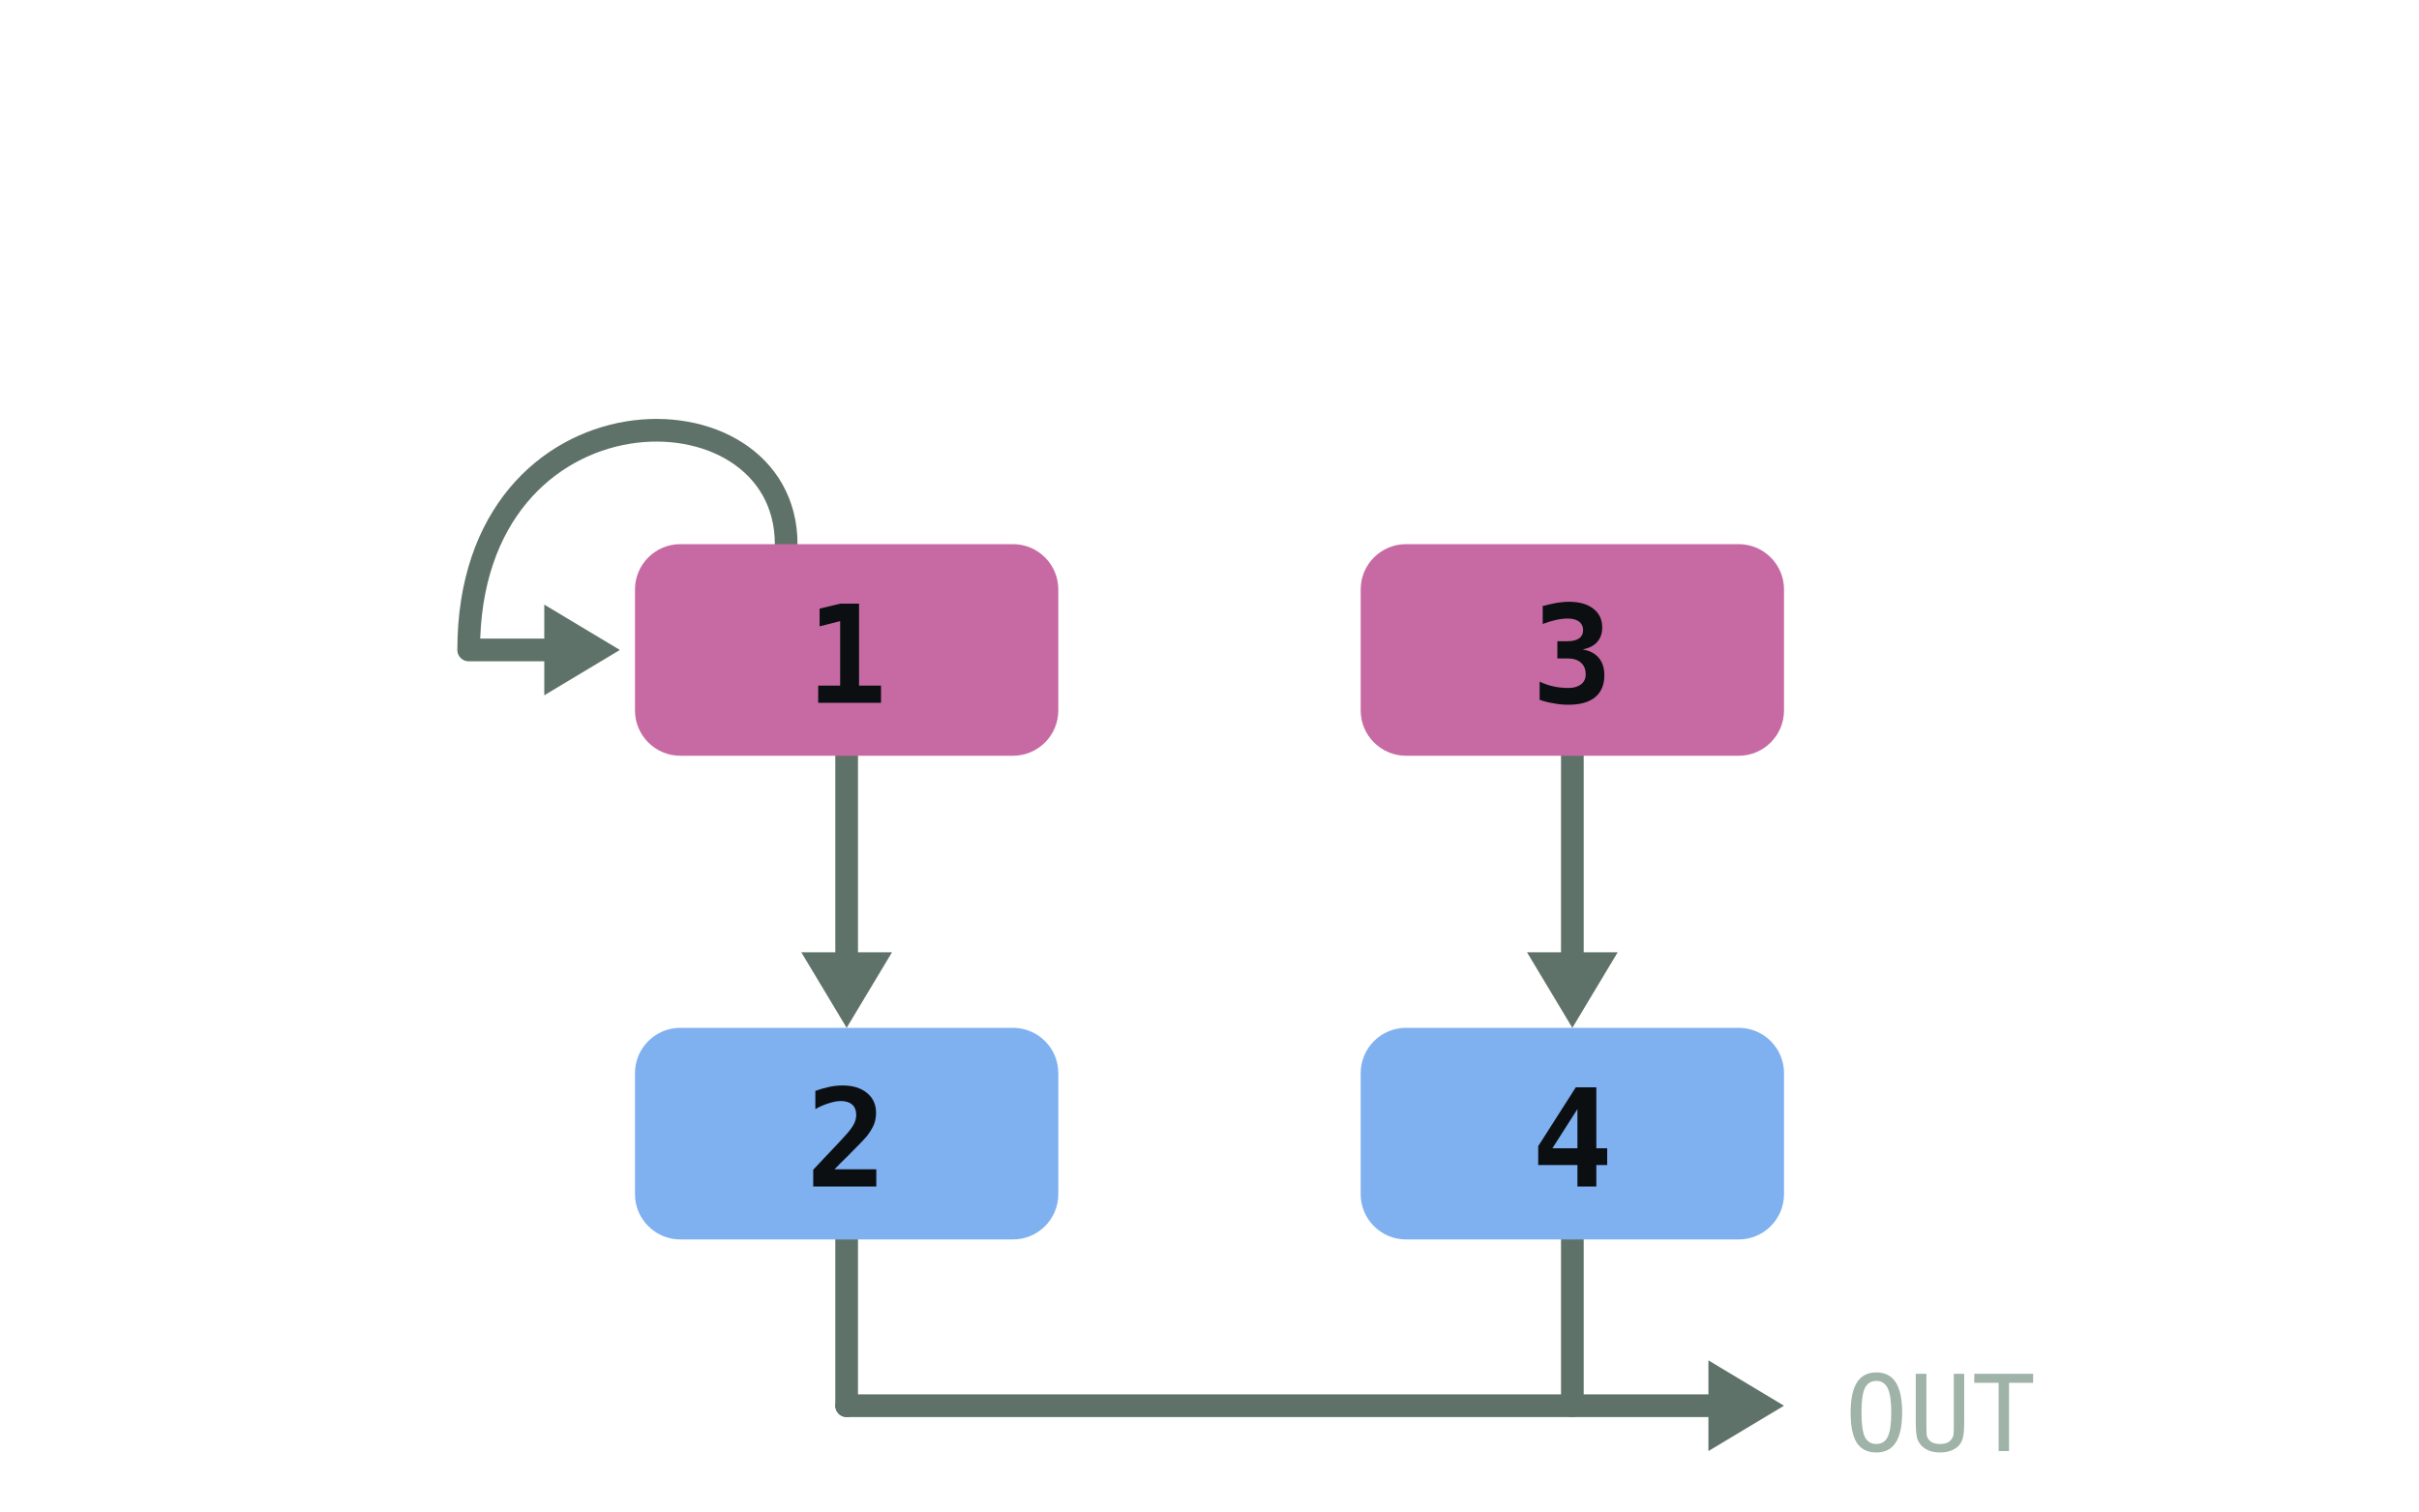
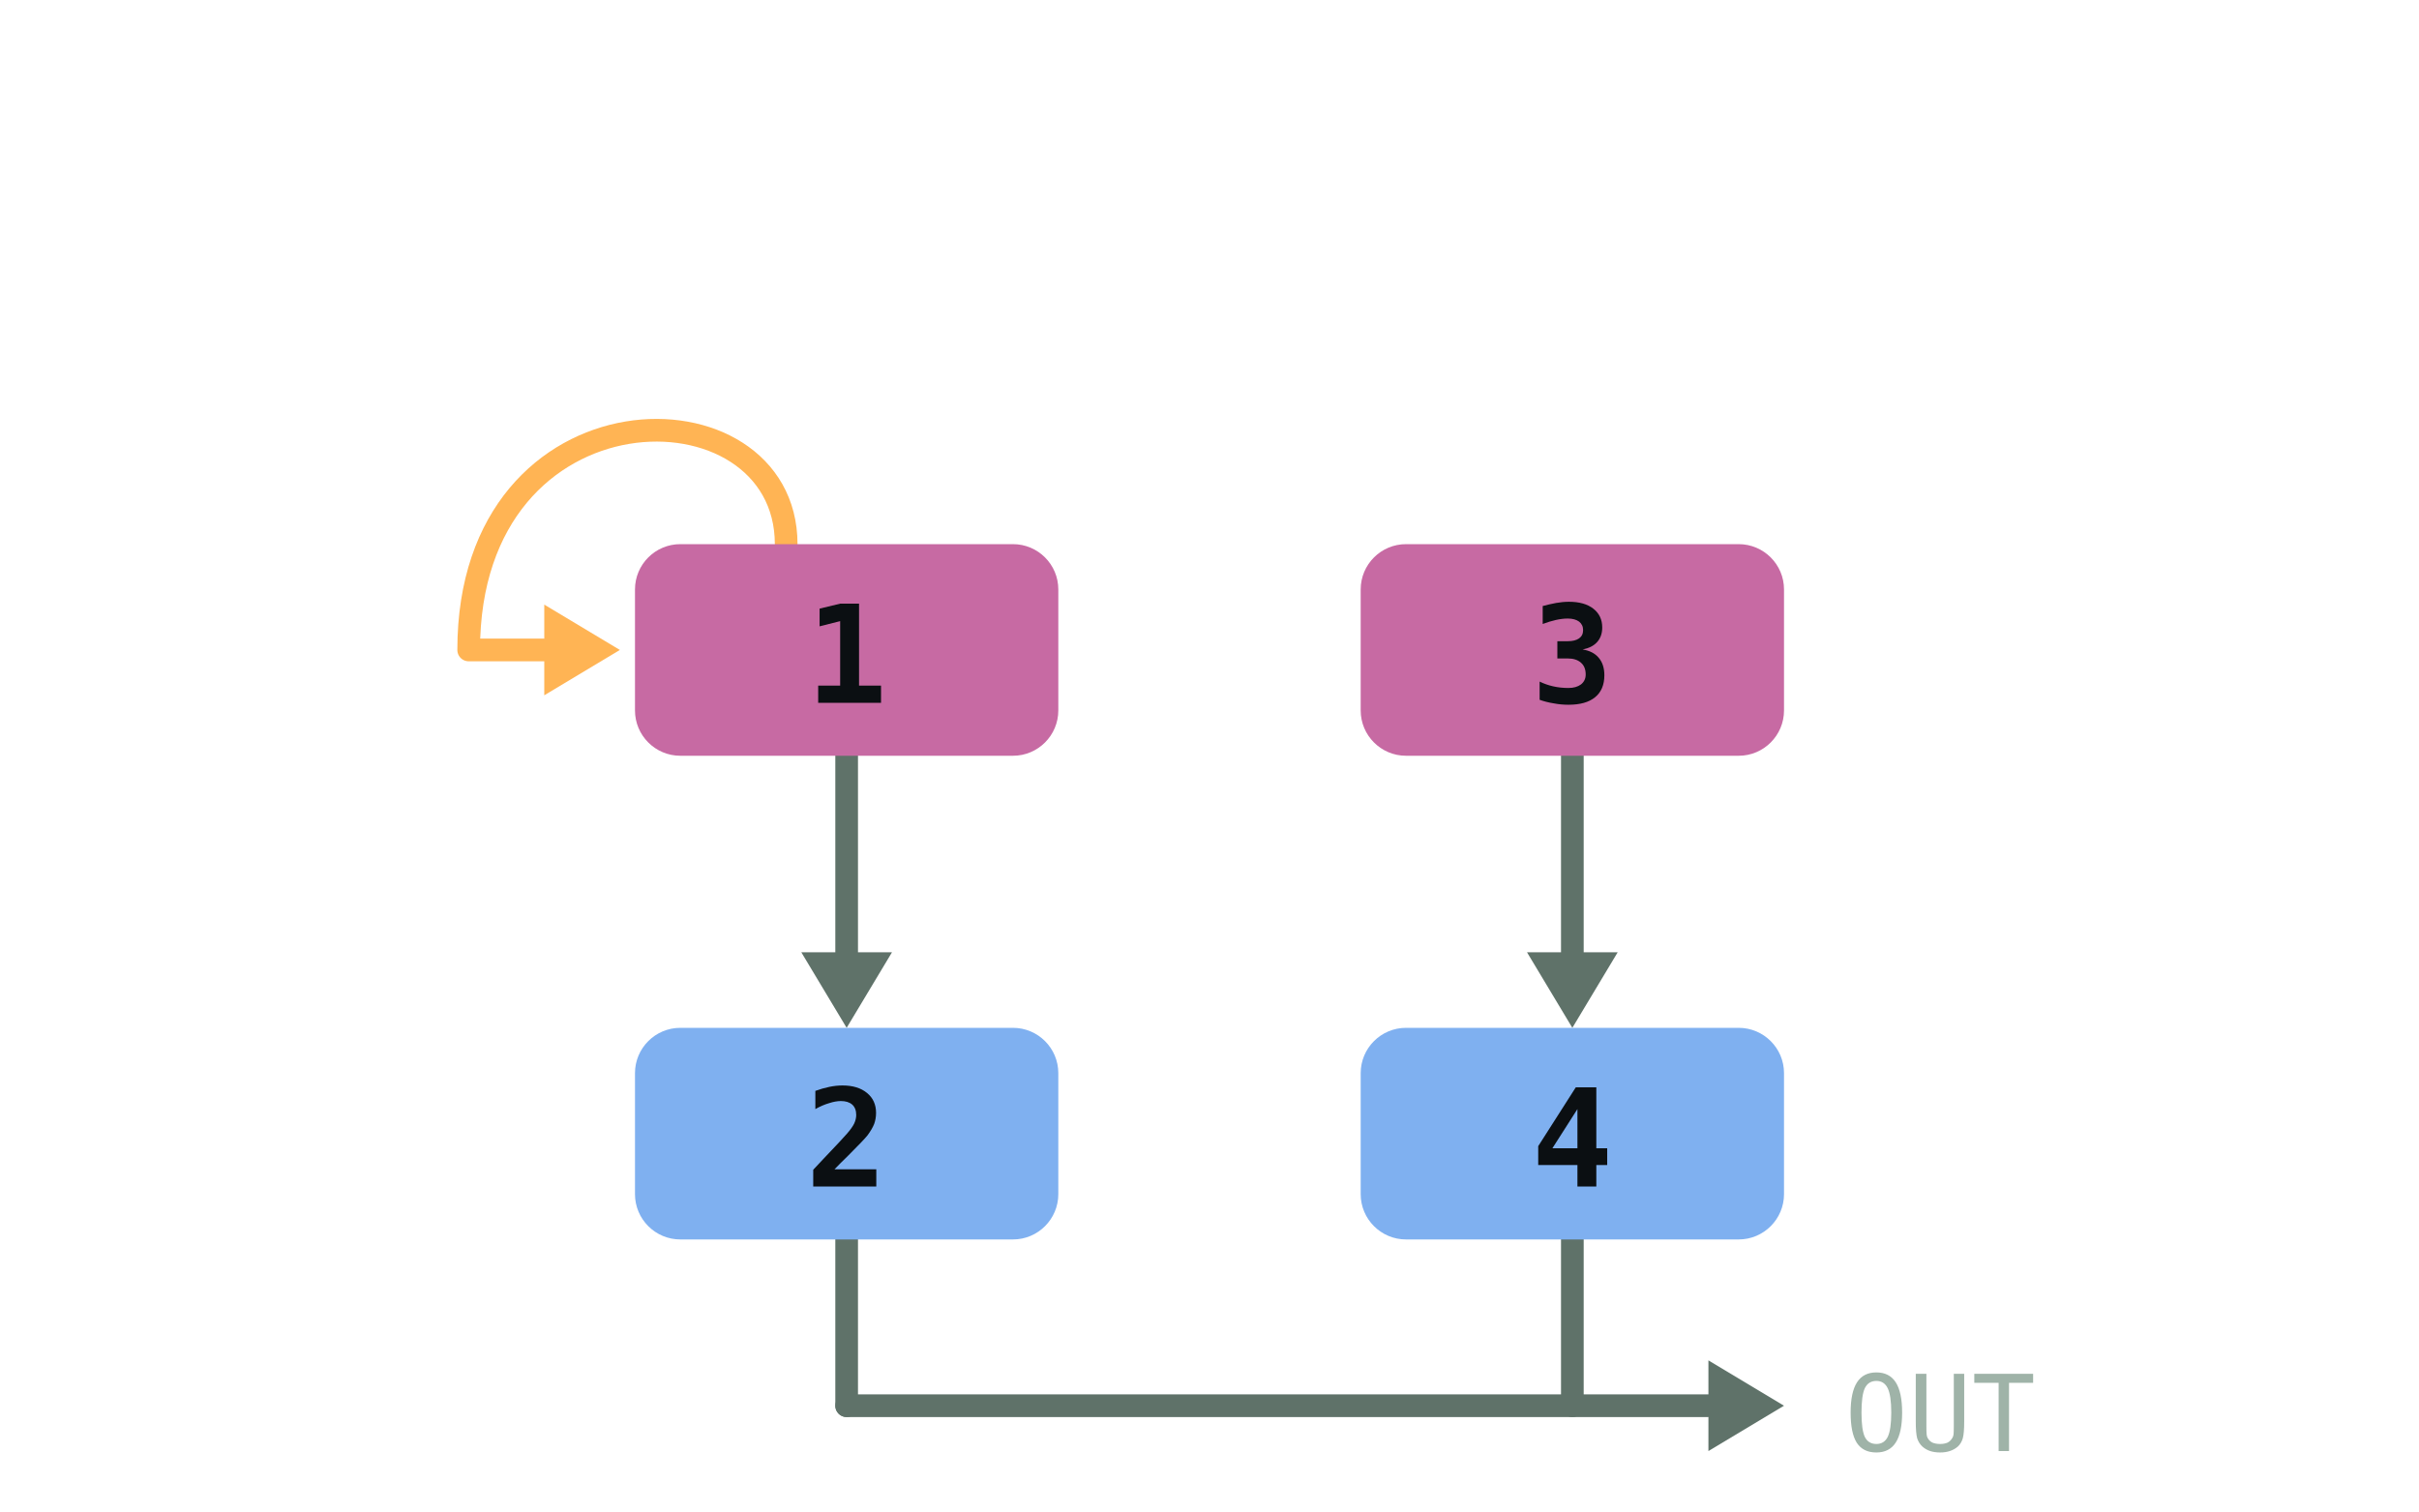
<svg xmlns="http://www.w3.org/2000/svg" viewBox="0 0 160 100" width="160" height="100">
  <g fill="none" stroke="#5f7269" stroke-width="1.5" stroke-linecap="round" stroke-linejoin="round">
    <path d="M56,50.0 V63.0" />
    <path d="M104,50.0 V63.0" />
-     <path d="M52,36.0 C52,25.0 31.0,25.0 31.0,43 L36.0,43" stroke="#5f7269" />
+     <path d="M52,36.0 C52,25.0 31.0,25.0 31.0,43 L36.0,43" stroke="#ffb454" />
    <path d="M56,82.0 V93" />
    <path d="M104,82.0 V93" />
    <path d="M56,93 H113" />
  </g>
  <path d="M53,63.0 L59,63.0 L56,68.0 Z" fill="#5f7269" />
  <path d="M101,63.0 L107,63.0 L104,68.0 Z" fill="#5f7269" />
-   <path d="M36.0,40 L36.0,46 L41.0,43 Z" fill="#5f7269" />
+   <path d="M36.0,40 L36.0,46 L41.0,43 Z" fill="#ffb454" />
  <path d="M113,90 L113,96 L118,93 Z" fill="#5f7269" />
  <text x="122" y="96" font-family="Menlo, monospace" font-size="7" fill="#9fb3a8">OUT</text>
  <rect x="42.0" y="36.0" width="28" height="14" rx="3" fill="#c76aa3" />
  <text x="56" y="46.5" text-anchor="middle" font-family="Menlo, monospace" font-size="9" font-weight="bold" fill="#0b0f12">1</text>
  <rect x="42.0" y="68.0" width="28" height="14" rx="3" fill="#7fb0f0" />
  <text x="56" y="78.5" text-anchor="middle" font-family="Menlo, monospace" font-size="9" font-weight="bold" fill="#0b0f12">2</text>
  <rect x="90.0" y="36.0" width="28" height="14" rx="3" fill="#c76aa3" />
  <text x="104" y="46.5" text-anchor="middle" font-family="Menlo, monospace" font-size="9" font-weight="bold" fill="#0b0f12">3</text>
  <rect x="90.0" y="68.0" width="28" height="14" rx="3" fill="#7fb0f0" />
  <text x="104" y="78.5" text-anchor="middle" font-family="Menlo, monospace" font-size="9" font-weight="bold" fill="#0b0f12">4</text>
</svg>
